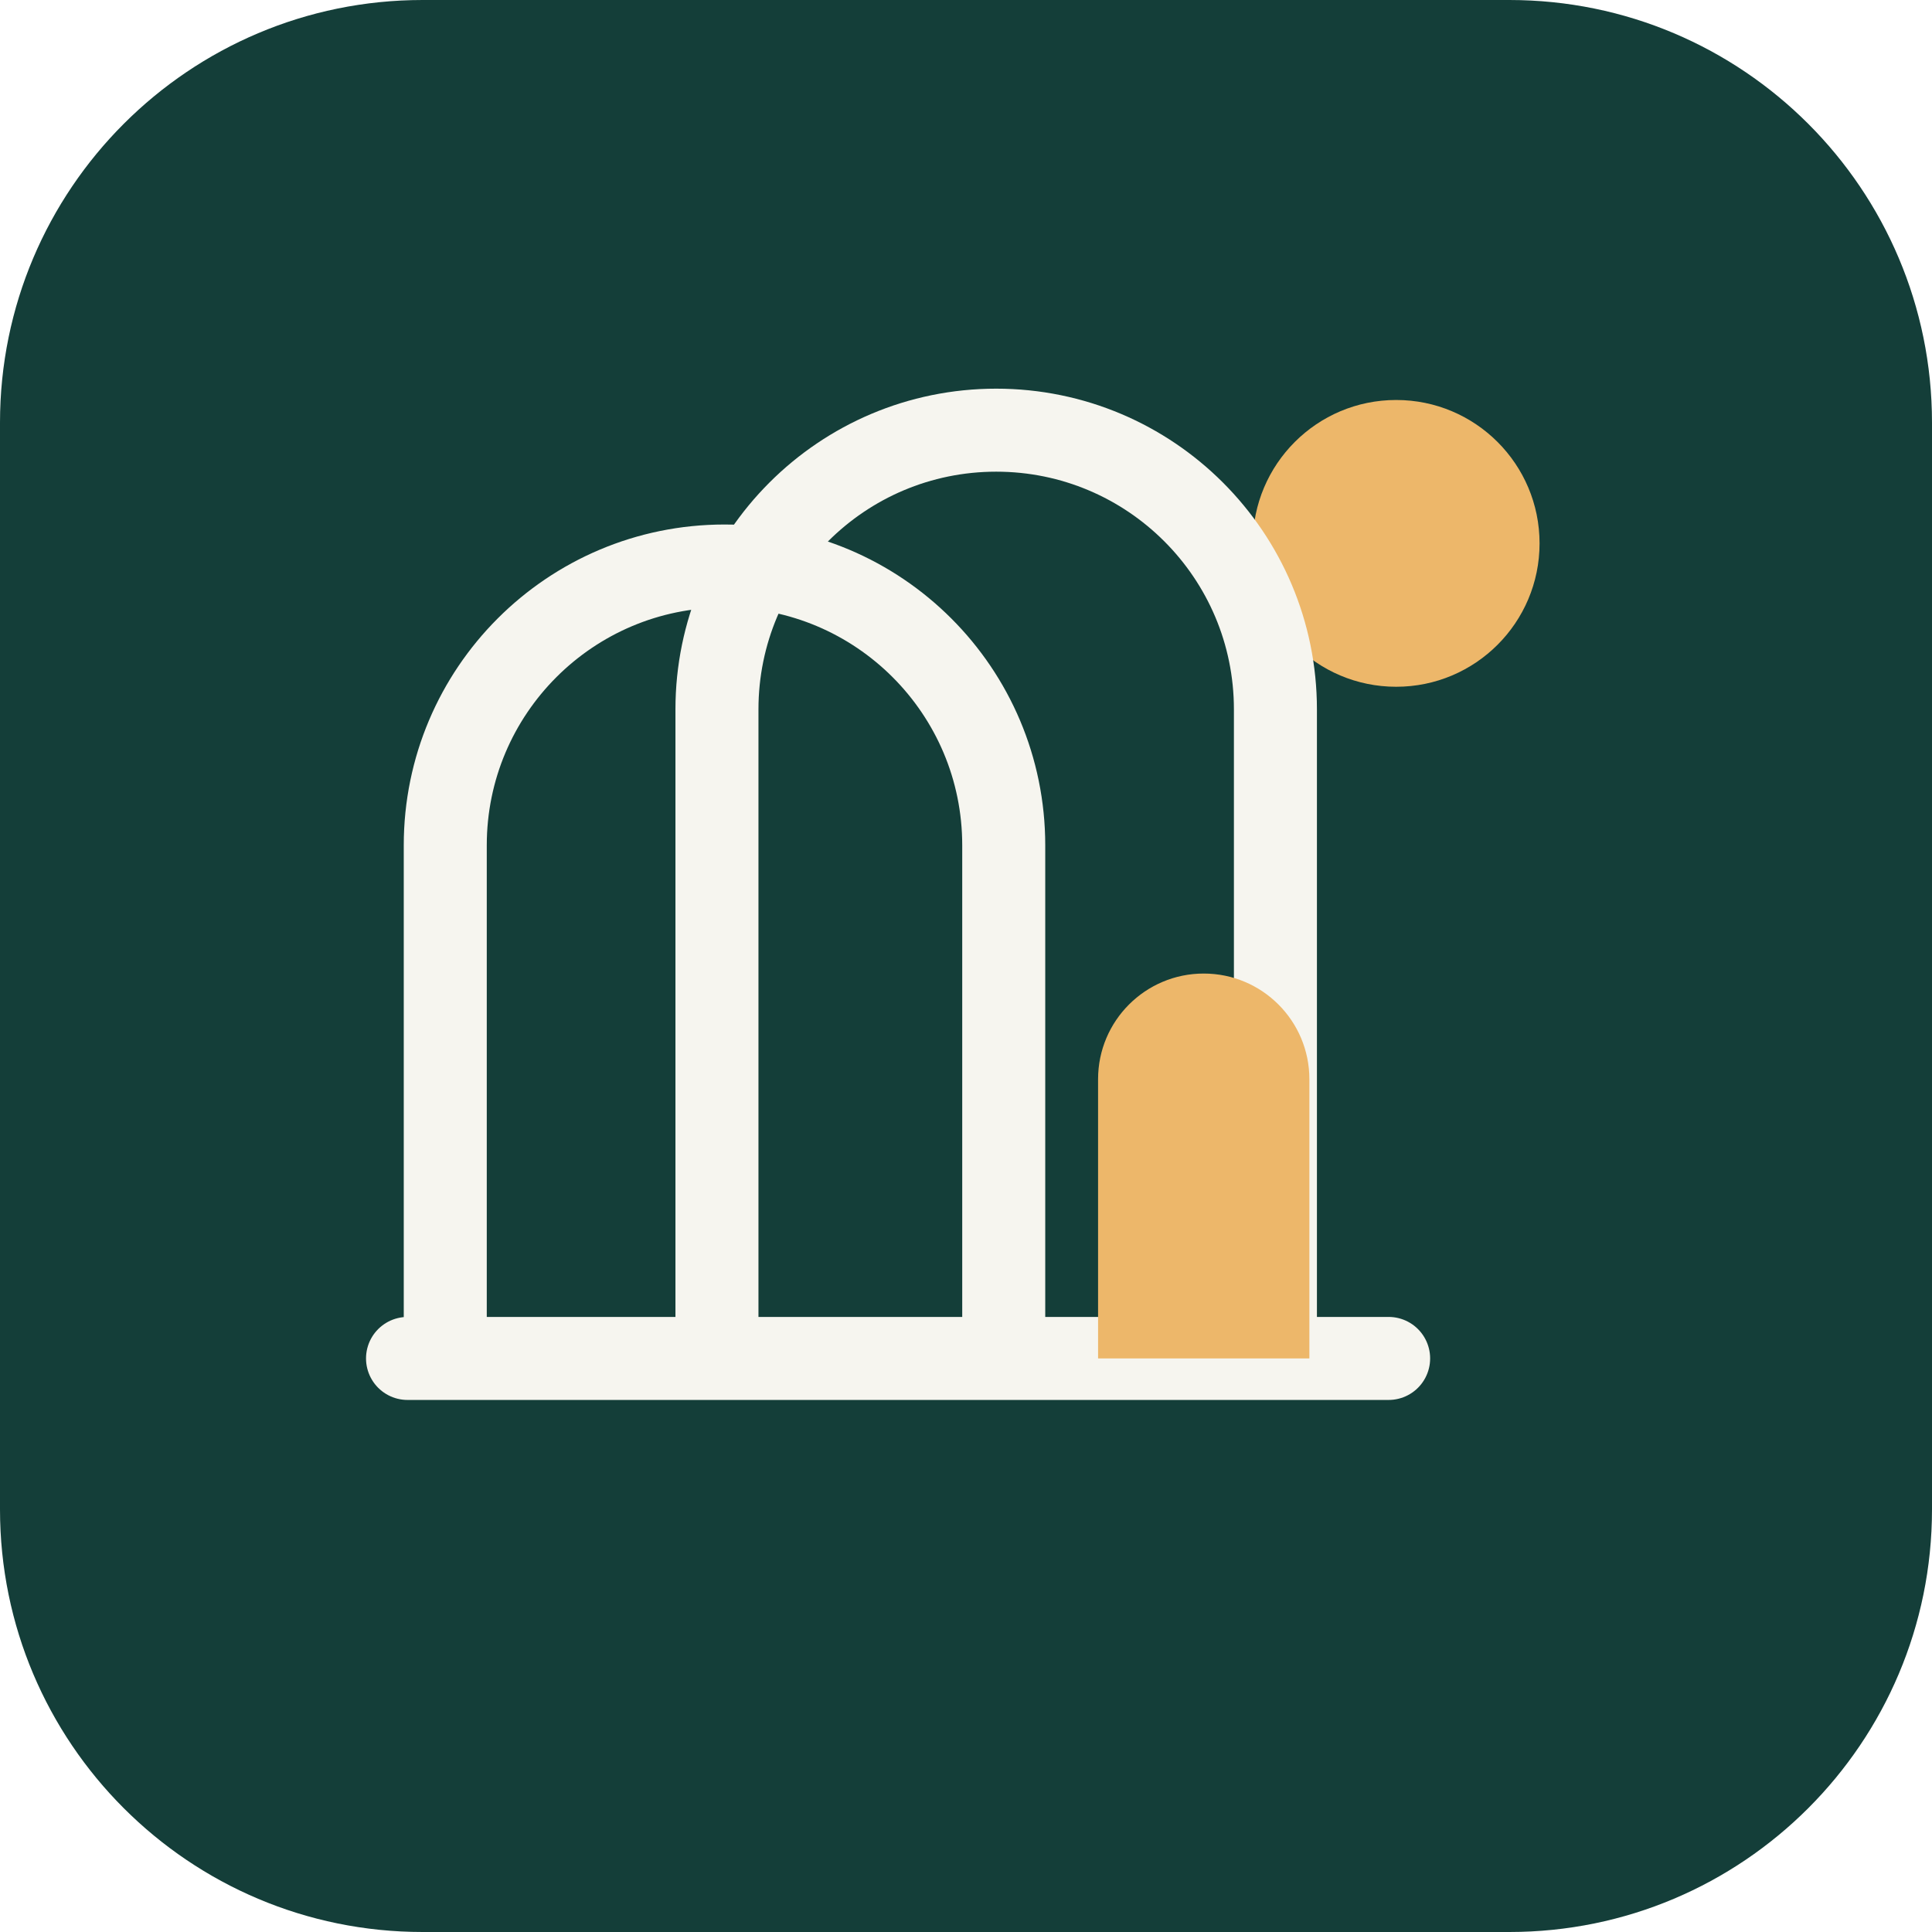
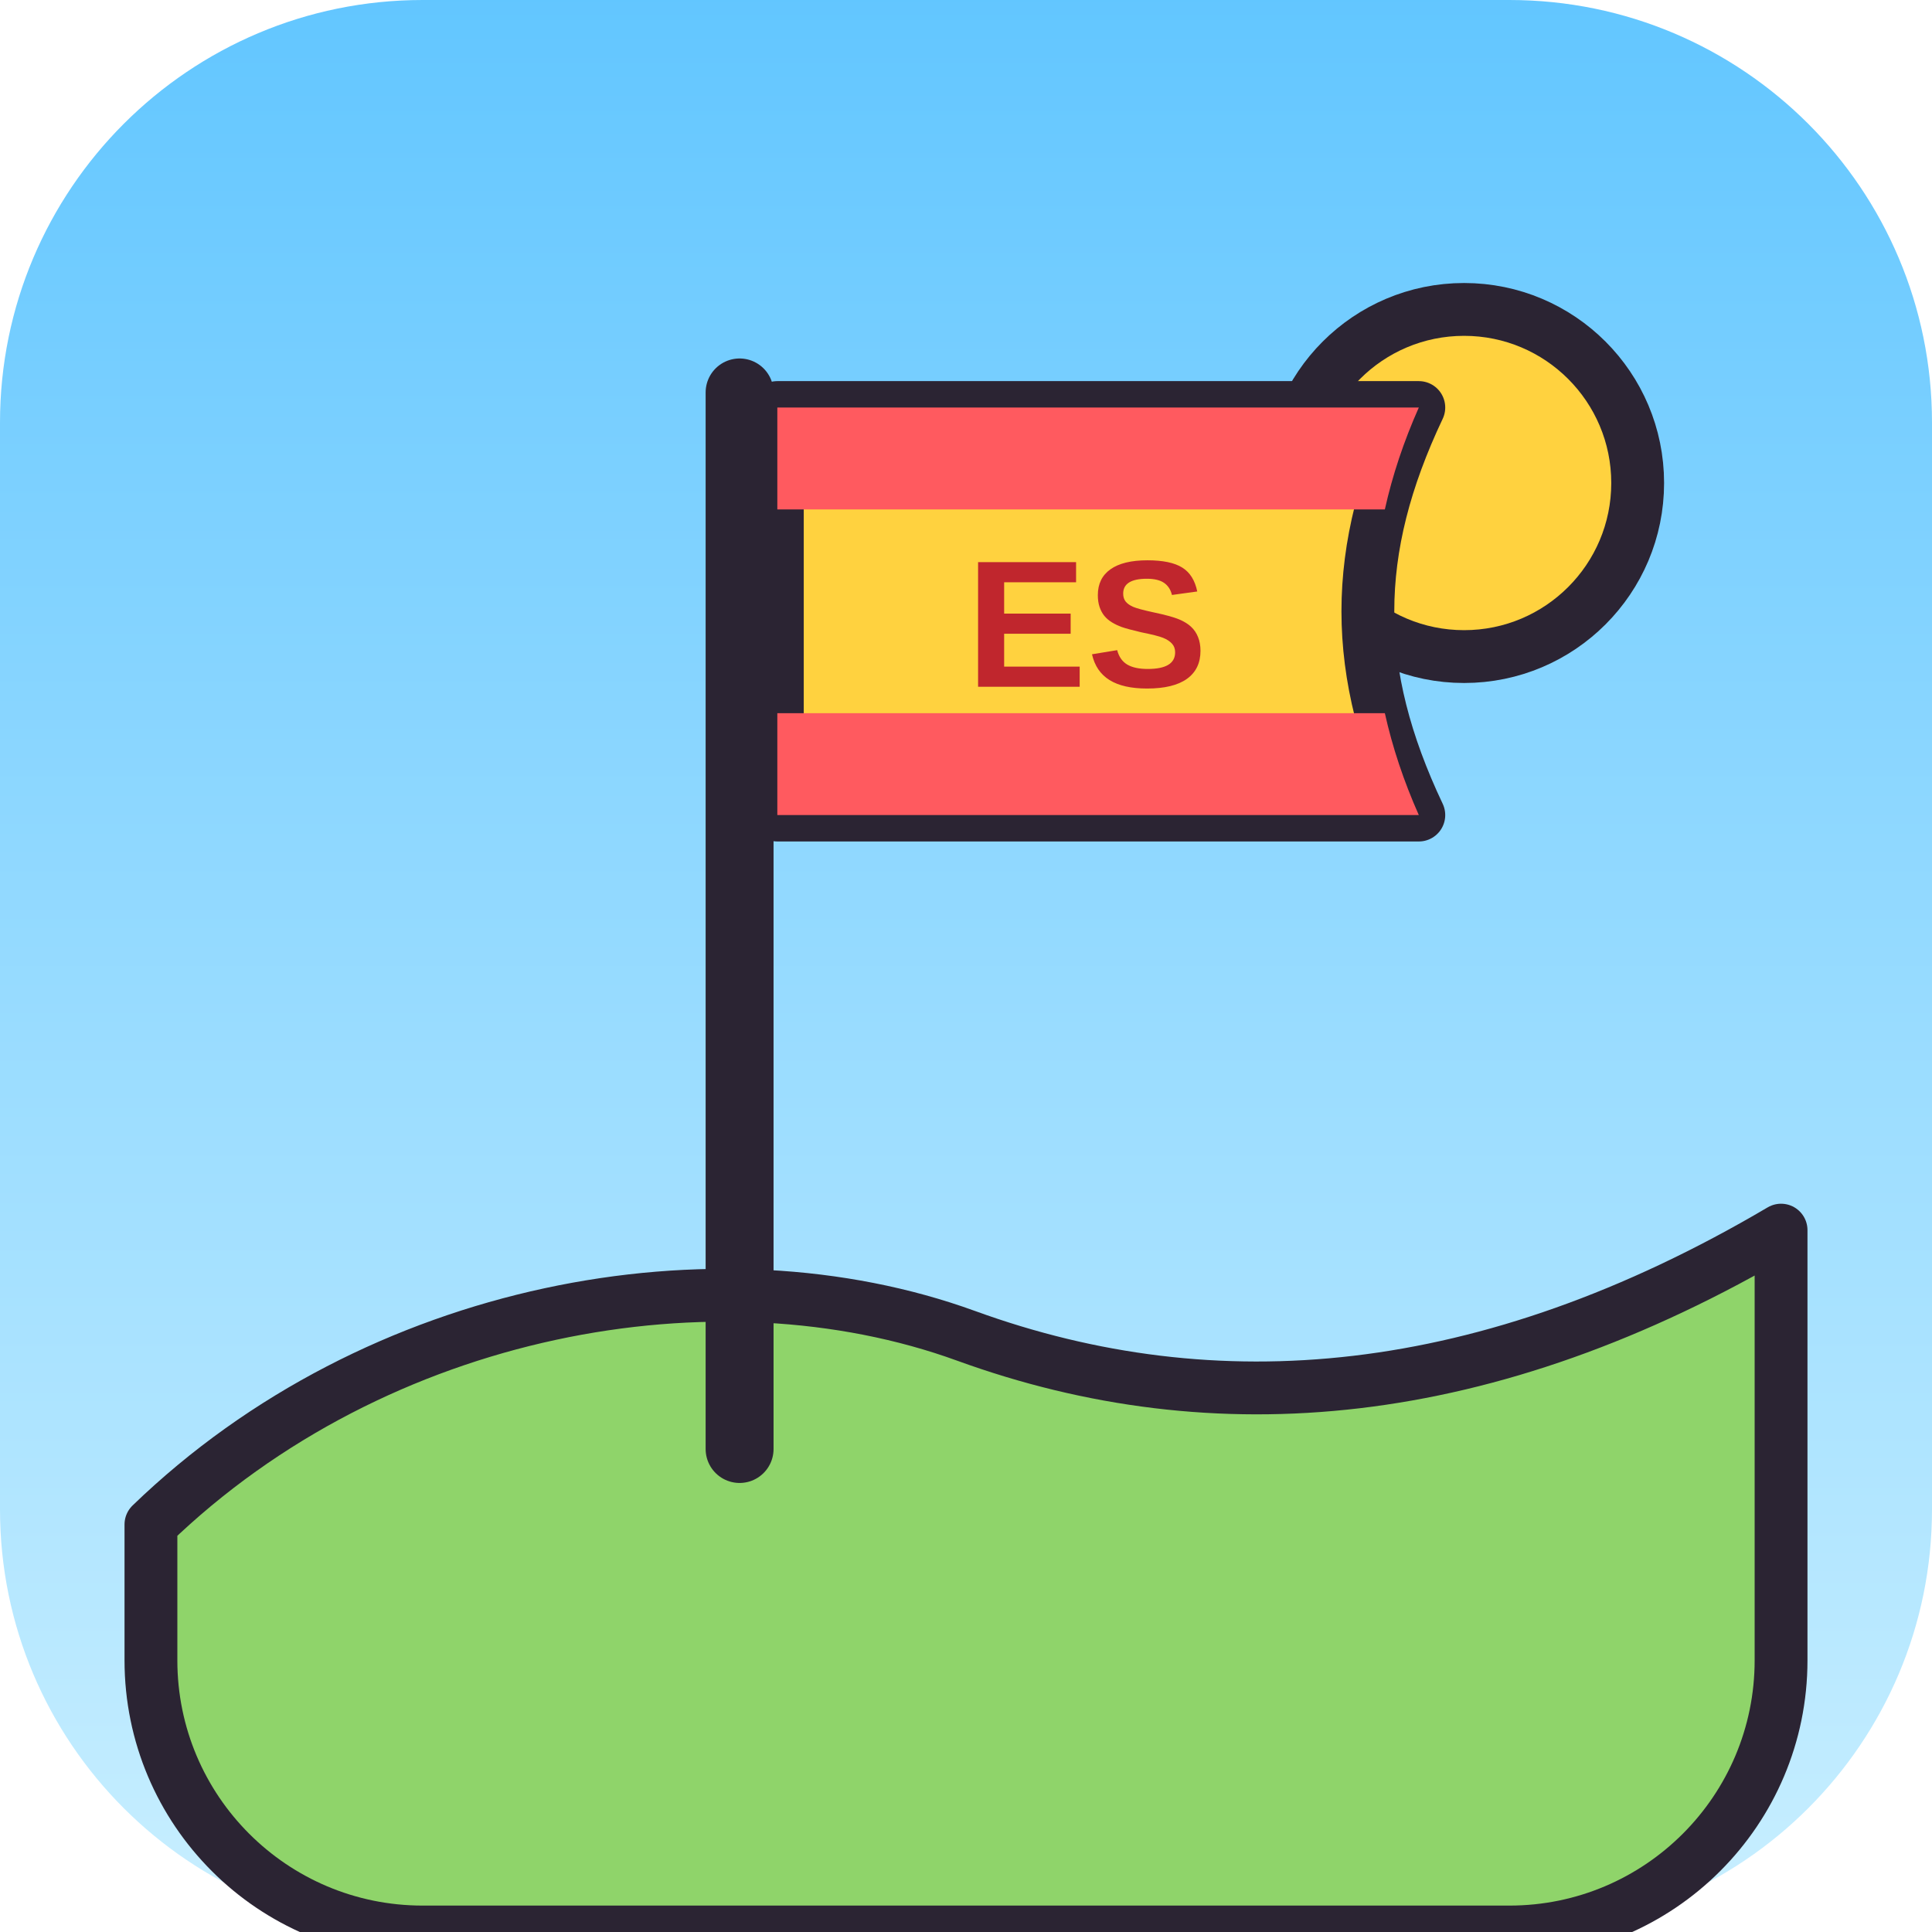
<svg xmlns="http://www.w3.org/2000/svg" viewBox="0 0 512 512">
-   <rect width="512" height="512" rx="112" fill="#143e39" />
-   <circle cx="370" cy="144" r="38" fill="#edb76a" />
-   <path d="M118 360V224a74 74 0 0 1 148 0v136M190 360V188a74 74 0 0 1 148 0v172M108 360h260" fill="none" stroke="#f6f5ef" stroke-width="22" stroke-linecap="round" />
-   <path d="M291 360v-74a28 28 0 0 1 56 0v74" fill="#edb76a" />
+   <defs>
+     <linearGradient id="s" x1="0" y1="0" x2="0" y2="1">
+       <stop offset="0" stop-color="#62c6ff" />
+       <stop offset="1" stop-color="#c9efff" />
+     </linearGradient>
+   </defs>
+   <rect width="512" height="512" rx="112" fill="url(#s)" />
+   <circle cx="388" cy="128" r="46" fill="#ffd23f" stroke="#2b2433" stroke-width="14" />
+   <path d="M40 404c60-58 150-74 216-50s138 18 216-28v114a72 72 0 0 1-72 72H112a72 72 0 0 1-72-72z" fill="#8fd46a" stroke="#2b2433" stroke-width="14" stroke-linejoin="round" />
+   <path d="M196 384V104" stroke="#2b2433" stroke-width="18" stroke-linecap="round" />
+   <path d="M206 108h170c-18 38-18 70 0 108H206z" fill="#ffd23f" stroke="#2b2433" stroke-width="14" stroke-linejoin="round" />
+   <path d="M206 108h170c-4 9-7 18-9 27H206zM206 189h161c2 9 5 18 9 27H206z" fill="#ff5a5f" />
+   <text x="288" y="182" font-family="Arial Rounded MT Bold,Arial,sans-serif" font-weight="900" font-size="48" text-anchor="middle" fill="#c0262d">ES</text>
</svg>
